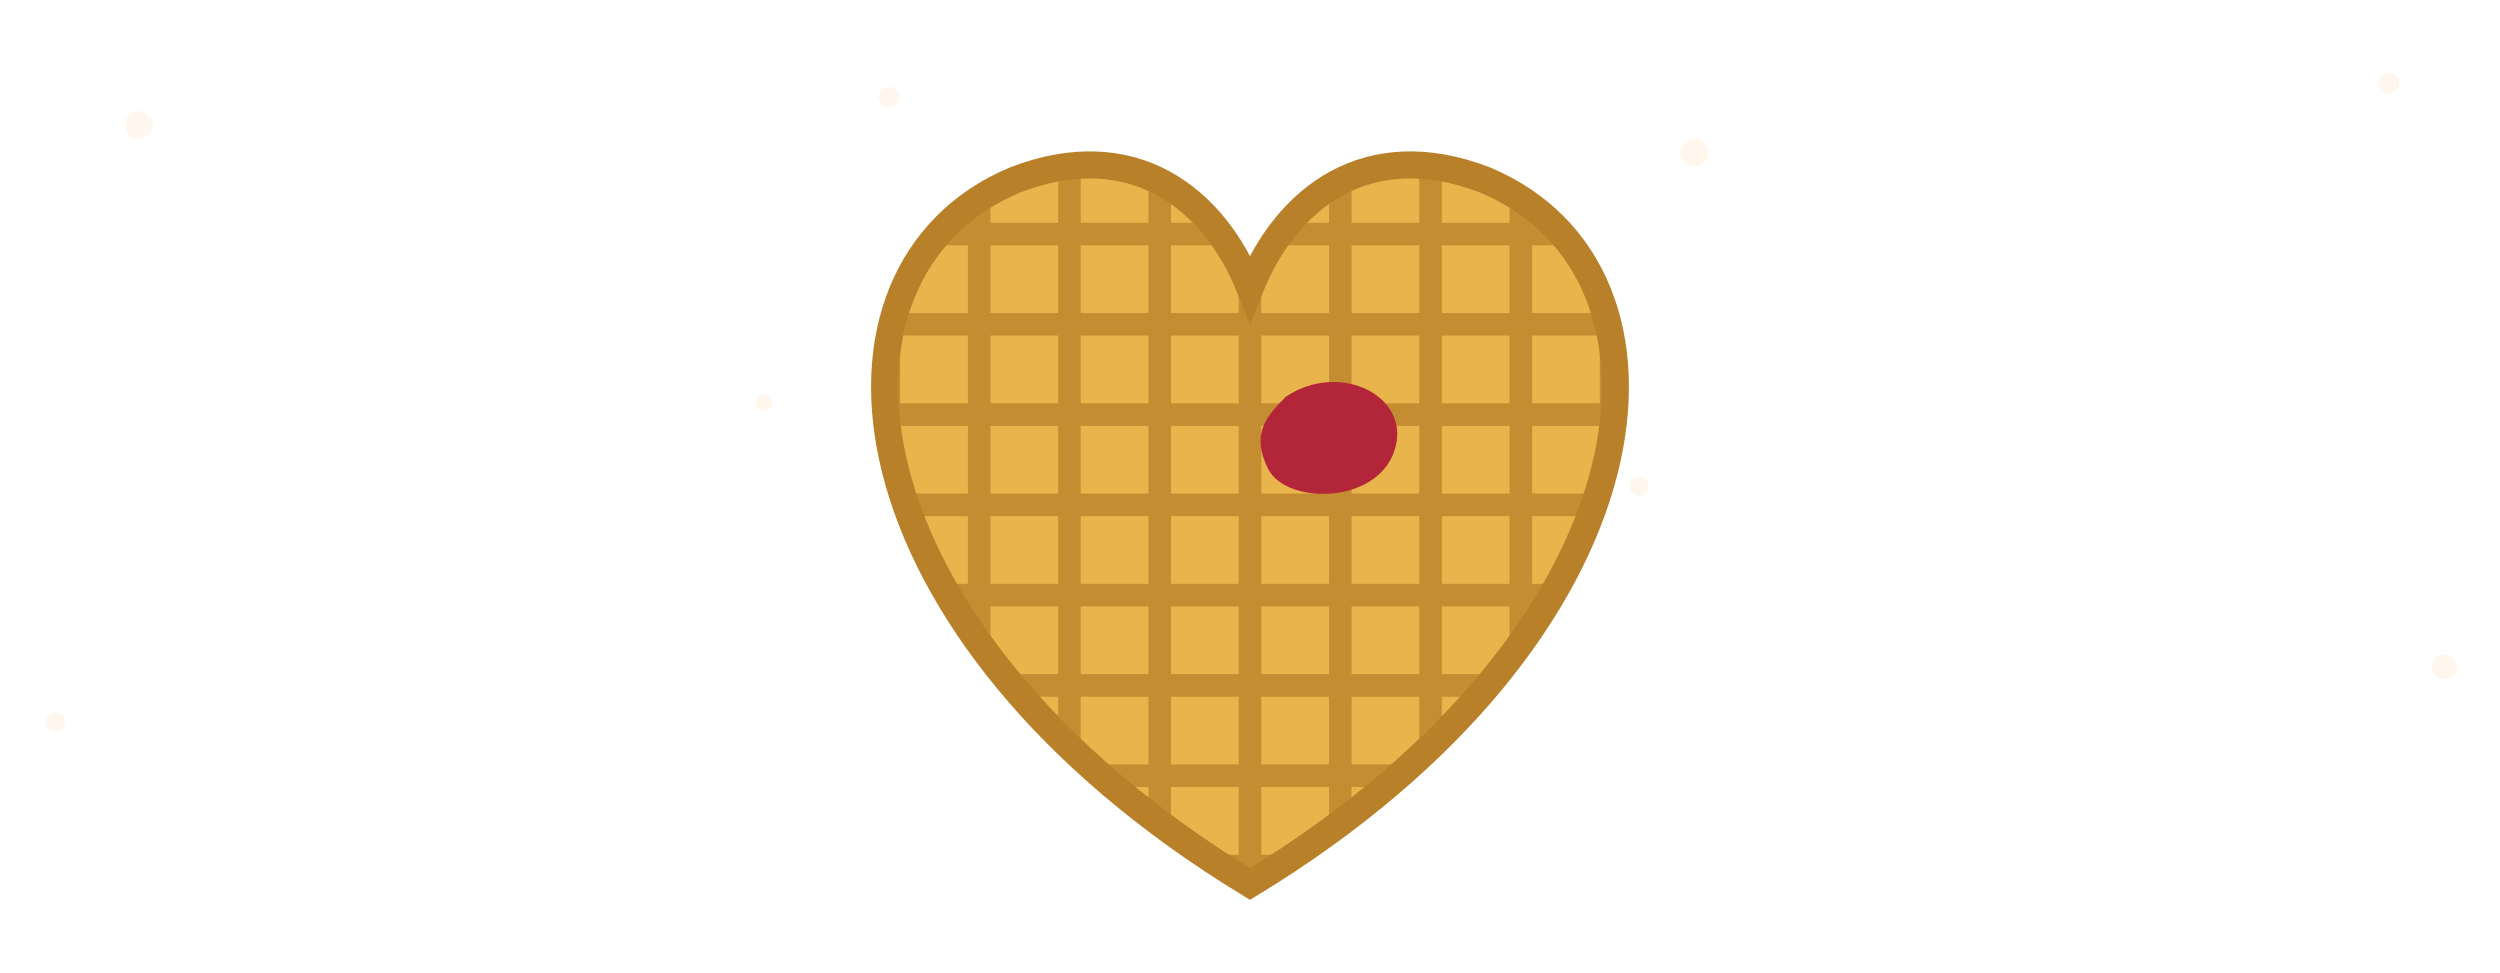
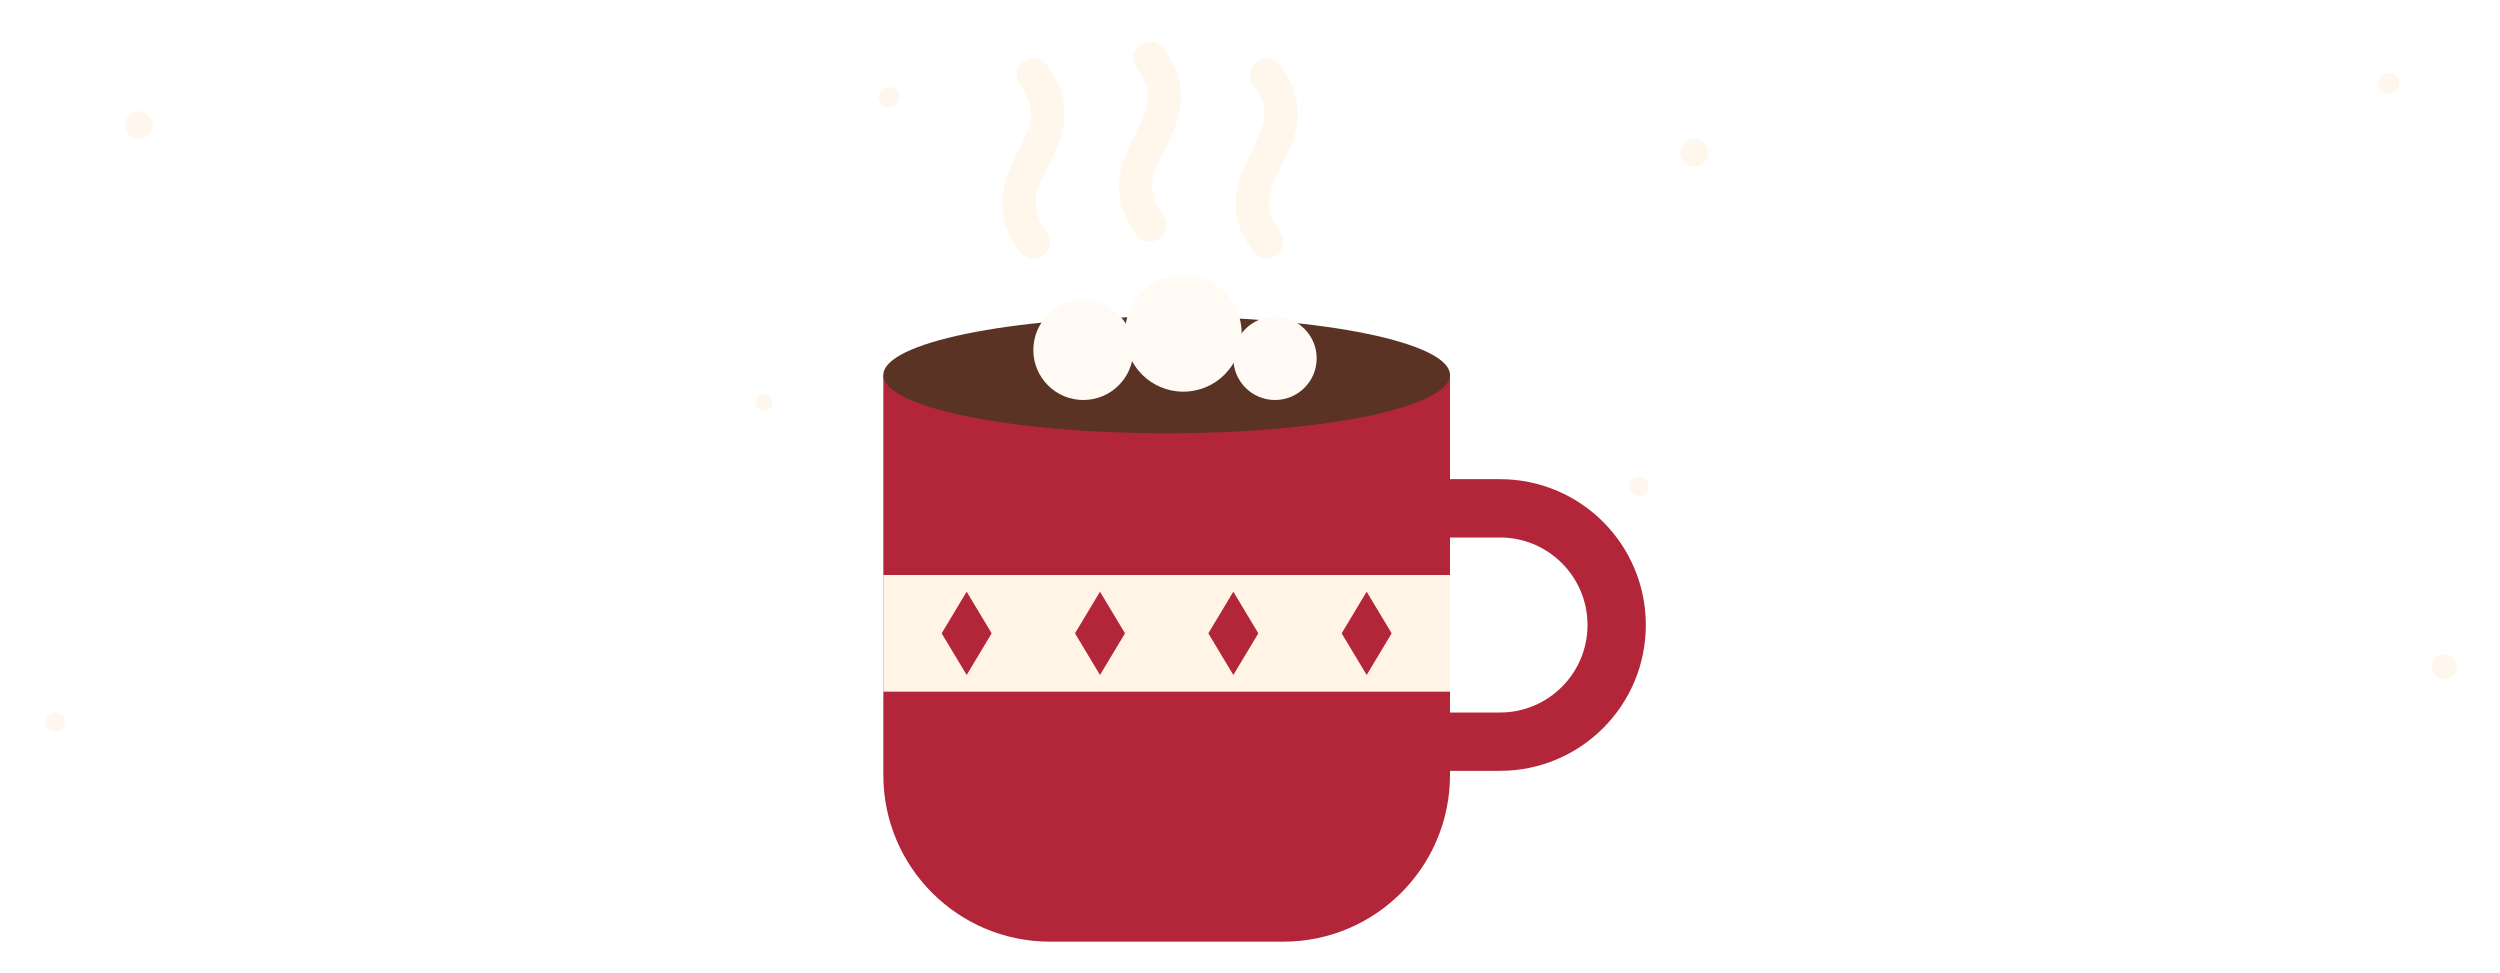
<svg xmlns="http://www.w3.org/2000/svg" viewBox="0 0 360 140">
-   <defs>
-     <clipPath id="heart">
-       <path d="M296 124C250 96 246 56 270 46c13-5 22 2 26 12 4-10 13-17 26-12 24 10 20 50-26 78Z" />
-     </clipPath>
-   </defs>
+   <style>
+     .steam { fill: none; stroke: #fff4e6; stroke-width: 4; stroke-linecap: round; opacity: .75; animation: rise 3.2s ease-in-out infinite; }
+     .s2 { animation-delay: -1.1s; }
+     .s3 { animation-delay: -2.2s; }
+     @keyframes rise { 0% { transform: translateY(6px); opacity: 0; } 40% { opacity: .8; } 100% { transform: translateY(-10px); opacity: 0; } }
+     @media (prefers-reduced-motion: reduce) { .steam { animation: none; } }
+   </style>
  <g fill="#fff4e6" opacity=".7">
    <circle cx="20" cy="18" r="2" />
    <circle cx="128" cy="14" r="1.5" />
    <circle cx="244" cy="22" r="2" />
    <circle cx="344" cy="12" r="1.5" />
    <circle cx="110" cy="58" r="1.2" />
    <circle cx="236" cy="70" r="1.4" />
    <circle cx="352" cy="96" r="1.8" />
    <circle cx="8" cy="104" r="1.4" />
  </g>
-   <g transform="translate(180 74) scale(1.3) translate(-296 -83)">
-     <path d="M296 124C250 96 246 56 270 46c13-5 22 2 26 12 4-10 13-17 26-12 24 10 20 50-26 78Z" fill="#e9b44c" />
-     <g clip-path="url(#heart)" stroke="#b9802a" stroke-width="2.5" opacity=".75">
-       <path d="M248 52h100M248 62h100M248 72h100M248 82h100M248 92h100M248 102h100M248 112h100M248 122h100" />
-       <path d="M256 40v90M266 40v90M276 40v90M286 40v90M296 40v90M306 40v90M316 40v90M326 40v90M336 40v90" />
+   <g transform="translate(180 72) scale(1.2) translate(-194 -71)">
+     <path class="steam" d="M168 40c-6-8 6-12 0-20" />
+     <path class="steam s2" d="M182 38c-6-8 6-12 0-20" />
+     <path class="steam s3" d="M196 40c-6-8 6-12 0-20" />
+     <path d="M216 72h8a14 14 0 0 1 0 28h-8" fill="none" stroke="#b3263a" stroke-width="7" />
+     <path d="M150 56h68v48a20 20 0 0 1-20 20h-28a20 20 0 0 1-20-20Z" fill="#b3263a" />
+     <rect x="150" y="80" width="68" height="14" fill="#fff4e6" />
+     <g fill="#b3263a">
+       <path d="M160 82l3 5-3 5-3-5Z" />
+       <path d="M176 82l3 5-3 5-3-5Z" />
+       <path d="M192 82l3 5-3 5-3-5Z" />
+       <path d="M208 82l3 5-3 5-3-5Z" />
    </g>
-     <path d="M296 124C250 96 246 56 270 46c13-5 22 2 26 12 4-10 13-17 26-12 24 10 20 50-26 78Z" fill="none" stroke="#b9802a" stroke-width="3" />
-     <path d="M300 70c6-4 14 0 12 6s-12 6-14 2 0-6 2-8Z" fill="#b3263a" />
+     <ellipse cx="184" cy="56" rx="34" ry="7" fill="#5a3324" />
+     <g fill="#fffaf3">
+       <circle cx="174" cy="53" r="6" />
+       <circle cx="186" cy="51" r="7" />
+       <circle cx="197" cy="54" r="5" />
+     </g>
  </g>
</svg>
